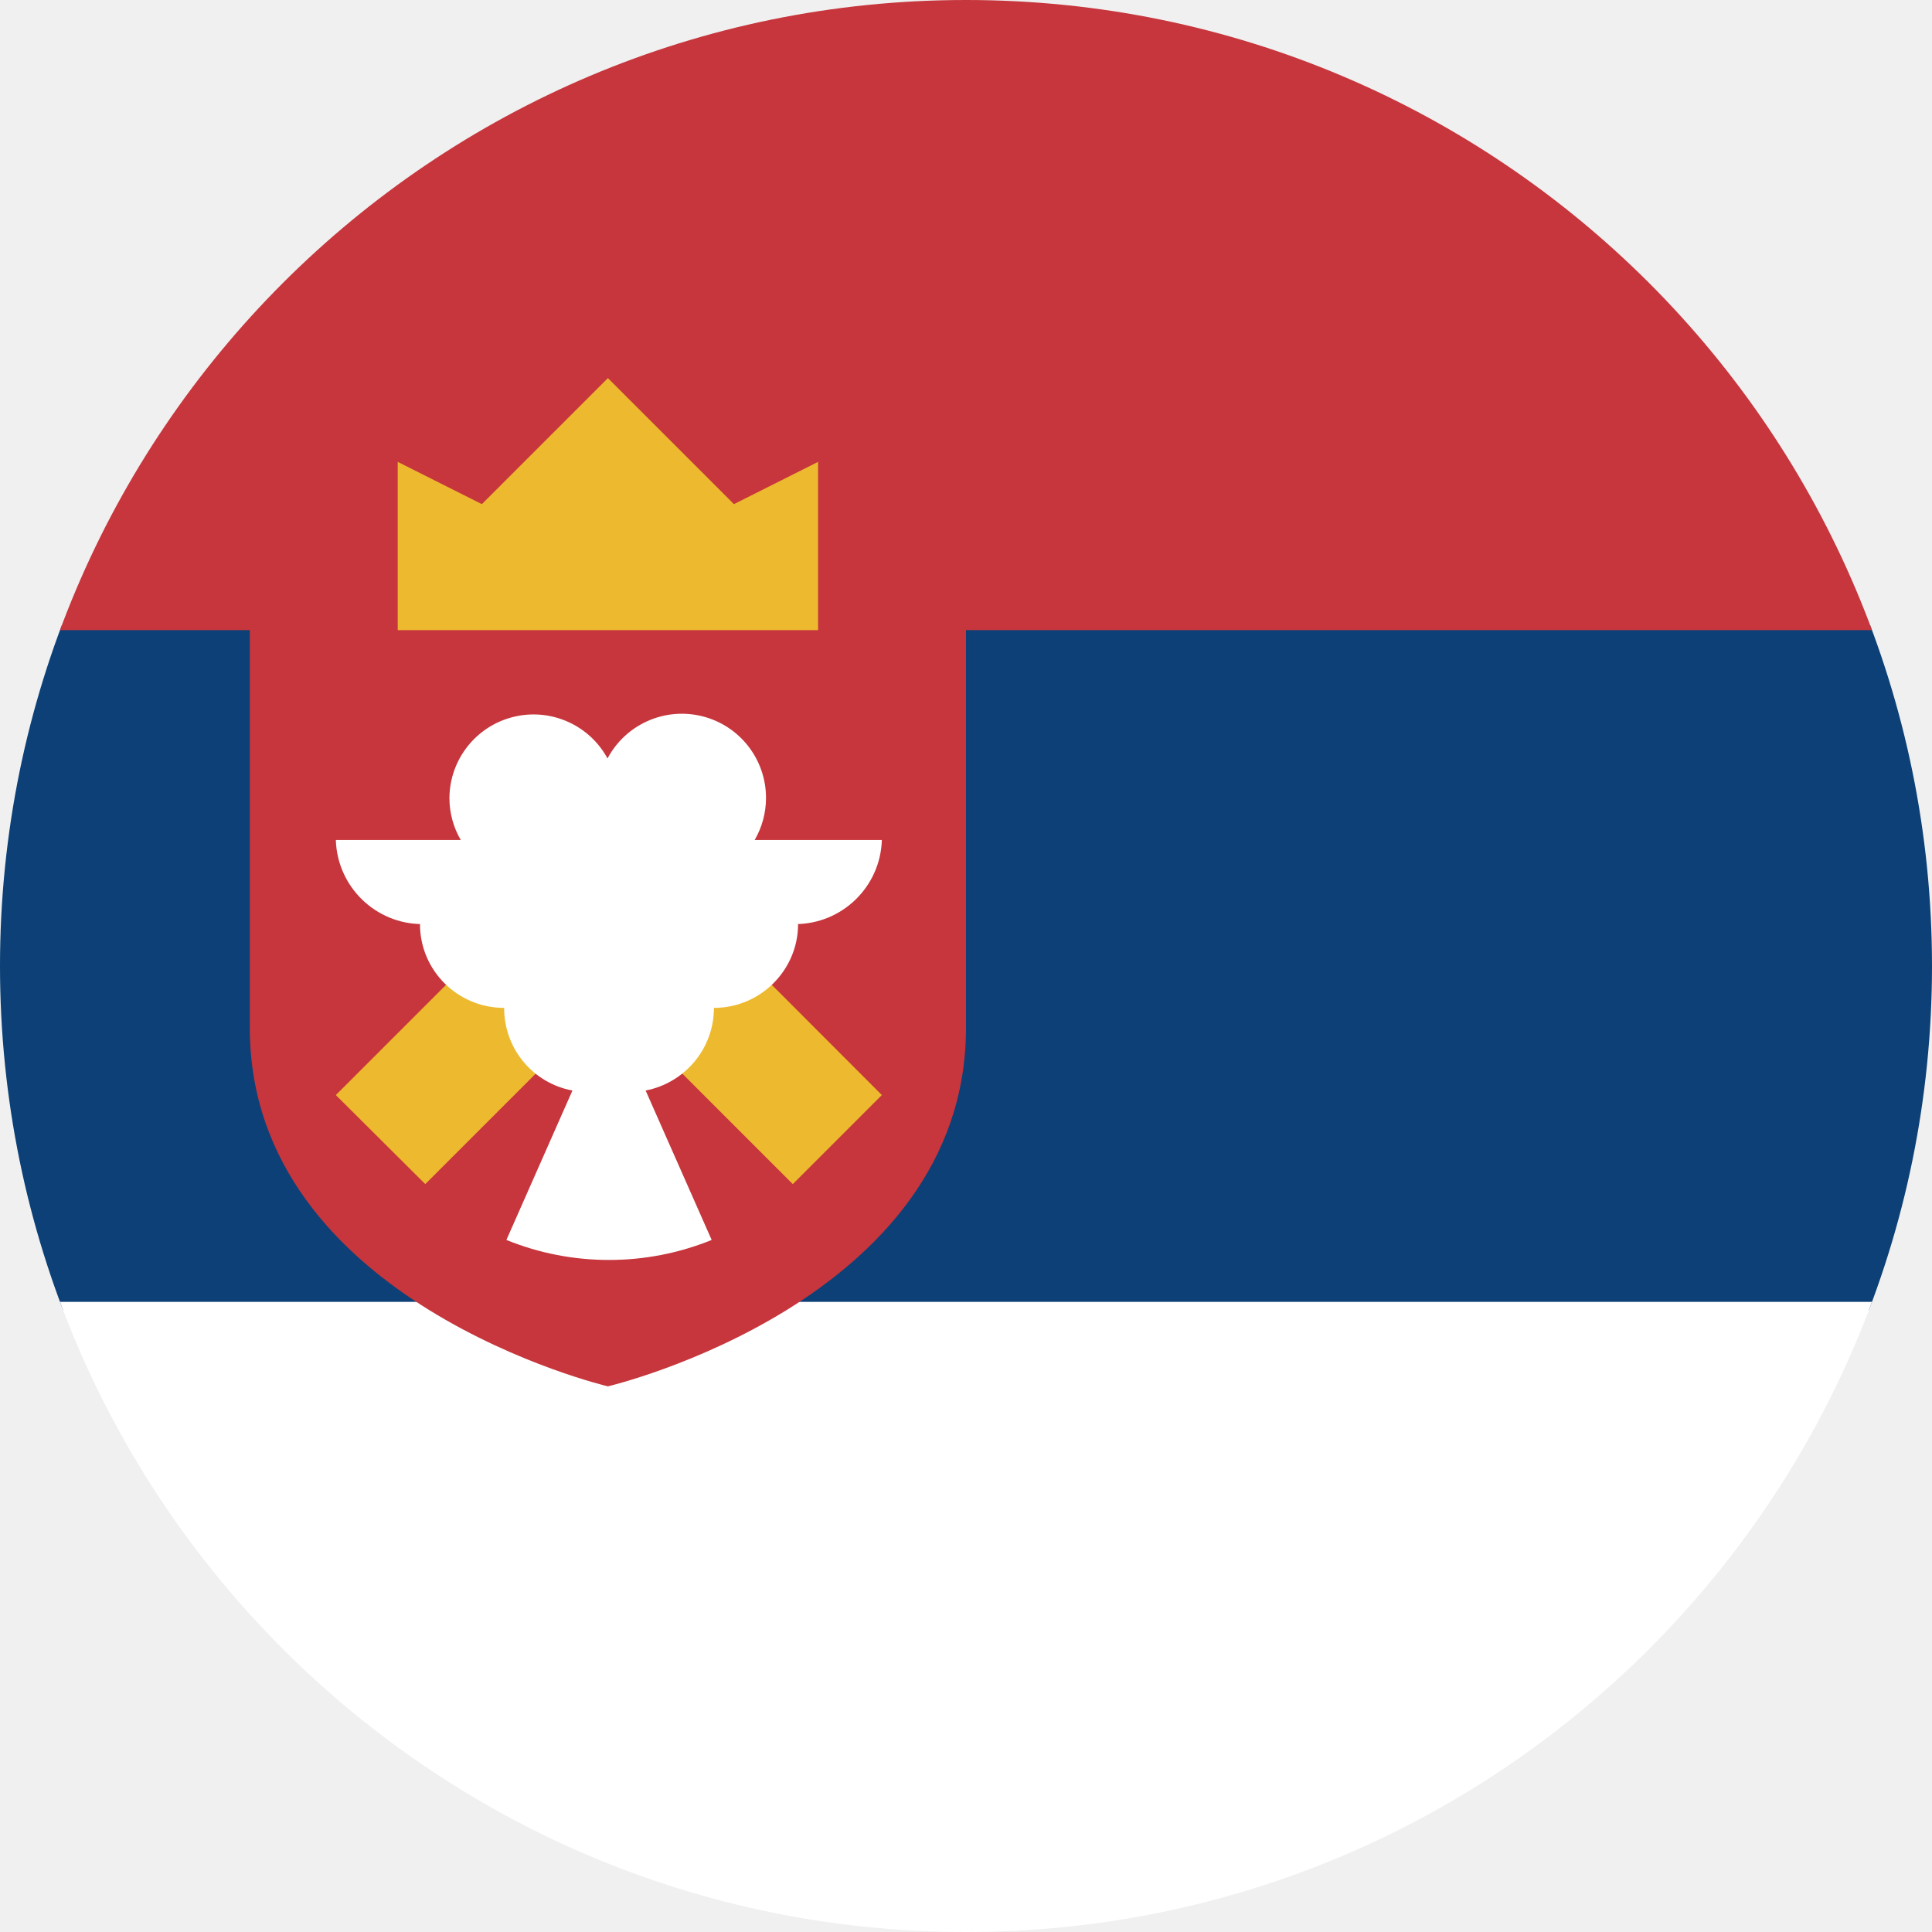
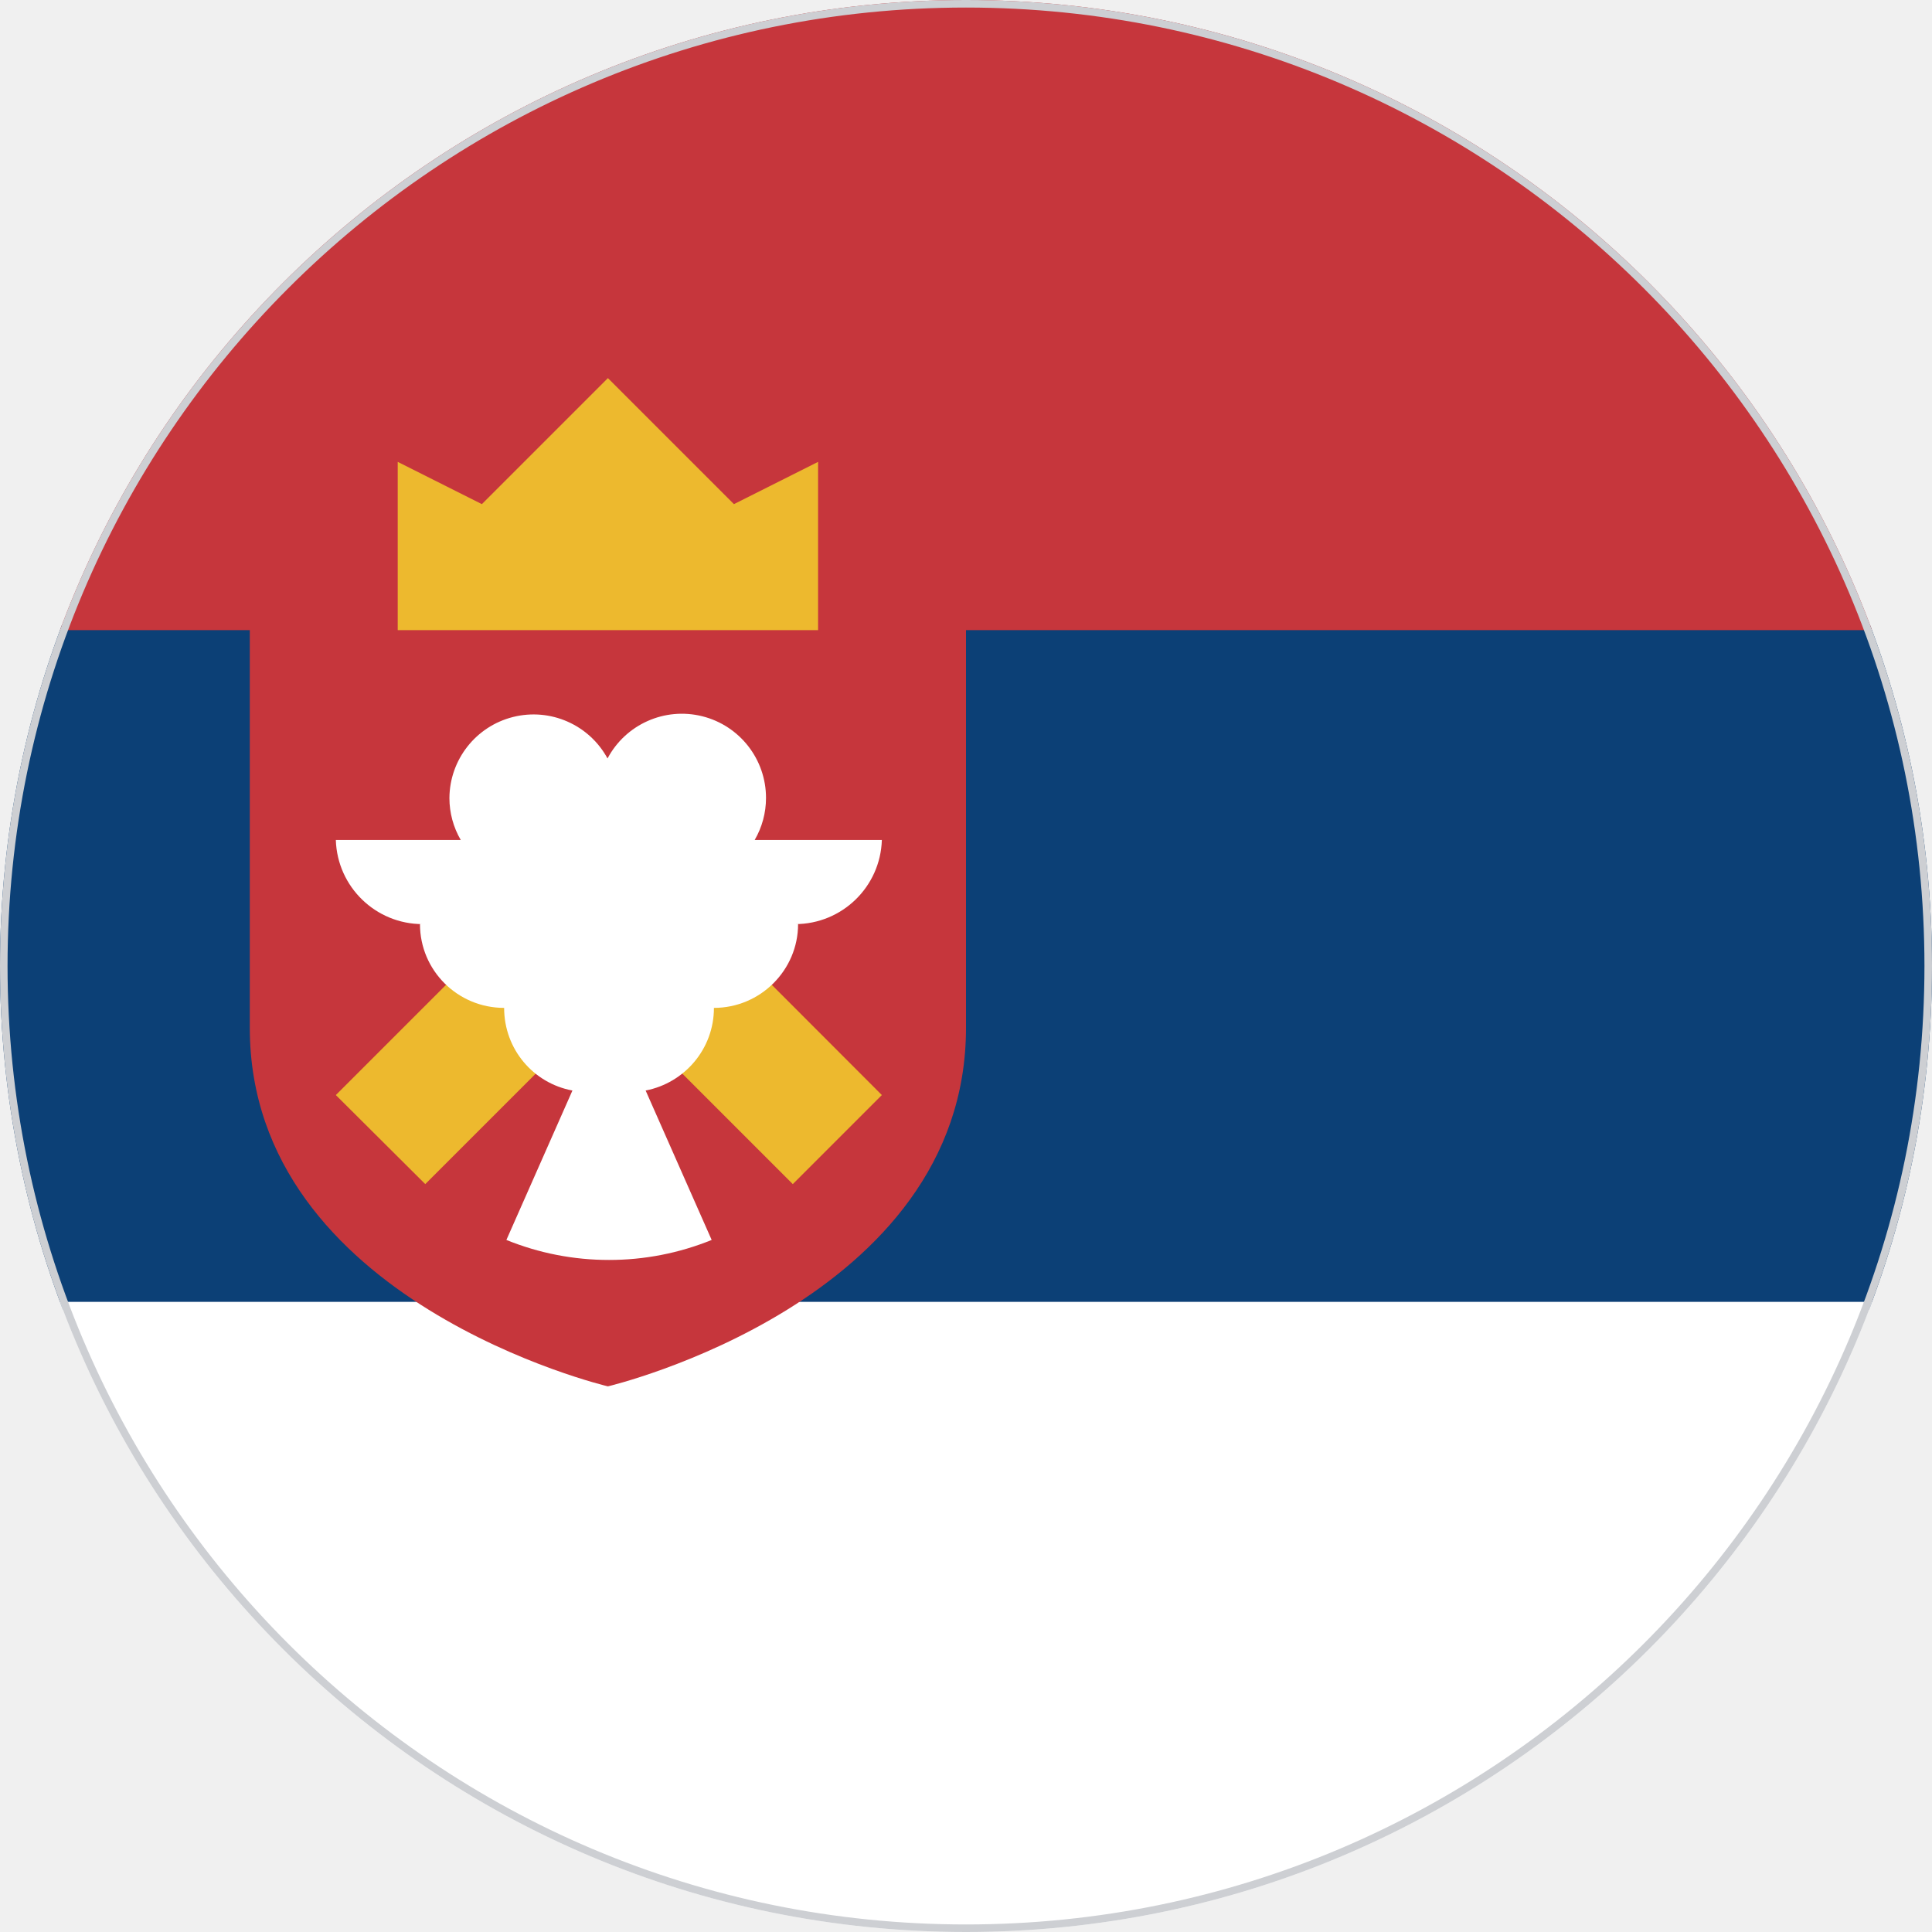
<svg xmlns="http://www.w3.org/2000/svg" width="512" height="512" viewBox="0 0 512 512">
  <defs>
    <clipPath id="c">
      <circle cx="256" cy="256" r="256" />
    </clipPath>
  </defs>
  <g clip-path="url(#c)">
    <path fill="#0C4076" d="m0 167 253.8-19.3L512 167v178l-254.9 32.3L0 345z" />
    <path fill="#C6363C" d="M0 0h512v167H0z" />
    <path fill="#FFFFFF" d="M0 345h512v167H0z" />
    <path fill="#C6363C" d="M66.2 144.7v127.7c0 72.6 94.9 95 94.9 95s94.9-22.4 94.9-95V144.7z" />
    <path fill="#EDB92E" d="M105.4 167h111.4v-44.6l-22.3 11.2-33.4-33.4-33.4 33.4-22.3-11.2zm128.3 123.2-72.3-72.4L89 290.2l23.7 23.6 48.7-48.7 48.7 48.7z" />
    <path fill="#FFFFFF" d="M233.7 222.6H200a22.1 22.1 0 0 0 3-11.1 22.3 22.3 0 0 0-42-10.5 22.3 22.3 0 0 0-41.9 10.5 22.1 22.1 0 0 0 3 11.1H89a23 23 0 0 0 23 22.3h-.7c0 12.3 10 22.2 22.3 22.2 0 11 7.8 20 18.1 21.9l-17.5 39.6a72.1 72.1 0 0 0 27.2 5.3 72.1 72.1 0 0 0 27.2-5.3L171.1 289c10.3-2 18.1-11 18.1-21.9 12.3 0 22.3-10 22.3-22.2h-.8a23 23 0 0 0 23-22.3z" />
+     <circle cx="256" cy="256" r="256" fill="none" stroke="#cdcfd3" stroke-width="4" />
  </g>
</svg>
